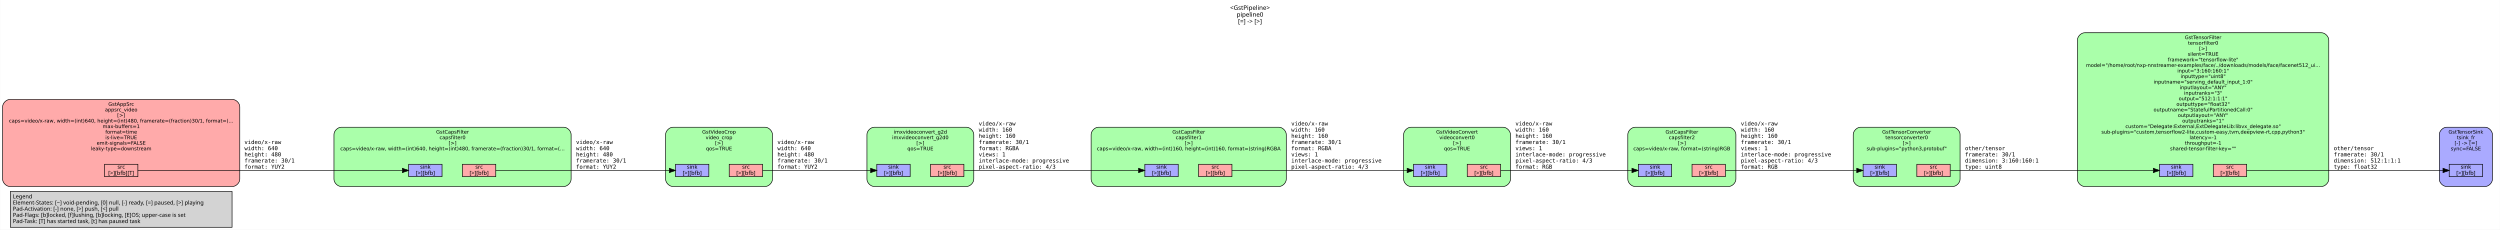
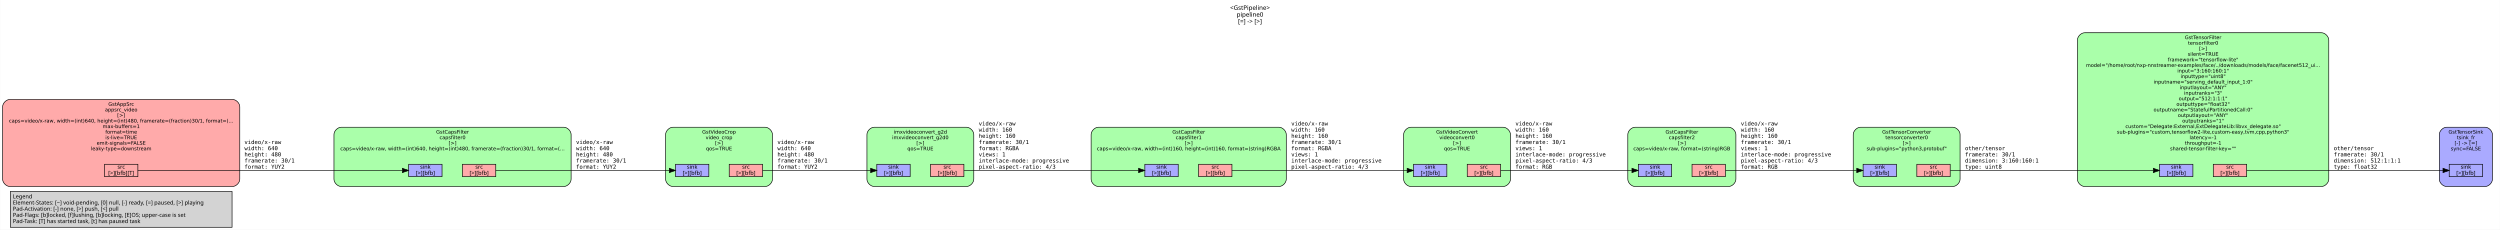
<svg xmlns="http://www.w3.org/2000/svg" width="4048pt" height="372pt" viewBox="0.00 0.00 4047.50 372.00">
  <g id="graph0" class="graph" transform="scale(1 1) rotate(0) translate(4 368)">
    <polygon fill="white" stroke="transparent" points="-4,4 -4,-368 4043.5,-368 4043.5,4 -4,4" />
    <text text-anchor="middle" x="2019.75" y="-352" font-family="sans" font-size="10.00">&lt;GstPipeline&gt;</text>
    <text text-anchor="middle" x="2019.75" y="-341" font-family="sans" font-size="10.00">pipeline0</text>
    <text text-anchor="middle" x="2019.75" y="-330" font-family="sans" font-size="10.00">[=] -&gt; [&gt;]</text>
    <g id="clust1" class="cluster">
      <path fill="#aaffaa" stroke="black" d="M2643.5,-66C2643.5,-66 2794.5,-66 2794.5,-66 2800.5,-66 2806.5,-72 2806.5,-78 2806.5,-78 2806.5,-150 2806.5,-150 2806.5,-156 2800.5,-162 2794.5,-162 2794.5,-162 2643.5,-162 2643.5,-162 2637.5,-162 2631.5,-156 2631.5,-150 2631.5,-150 2631.5,-78 2631.5,-78 2631.5,-72 2637.5,-66 2643.5,-66" />
      <text text-anchor="middle" x="2719" y="-151.6" font-family="Bitstream Vera Sans" font-size="8.00">GstCapsFilter</text>
      <text text-anchor="middle" x="2719" y="-142.6" font-family="Bitstream Vera Sans" font-size="8.00">capsfilter2</text>
      <text text-anchor="middle" x="2719" y="-133.6" font-family="Bitstream Vera Sans" font-size="8.00">[&gt;]</text>
      <text text-anchor="middle" x="2719" y="-124.6" font-family="Bitstream Vera Sans" font-size="8.00">caps=video/x-raw, format=(string)RGB</text>
    </g>
    <g id="clust2" class="cluster">
</g>
    <g id="clust3" class="cluster">
</g>
    <g id="clust4" class="cluster">
      <path fill="#aaffaa" stroke="black" d="M1774.5,-66C1774.5,-66 2066.5,-66 2066.5,-66 2072.5,-66 2078.5,-72 2078.5,-78 2078.5,-78 2078.5,-150 2078.5,-150 2078.5,-156 2072.5,-162 2066.5,-162 2066.5,-162 1774.5,-162 1774.5,-162 1768.5,-162 1762.5,-156 1762.5,-150 1762.5,-150 1762.5,-78 1762.5,-78 1762.5,-72 1768.5,-66 1774.5,-66" />
      <text text-anchor="middle" x="1920.5" y="-151.6" font-family="Bitstream Vera Sans" font-size="8.00">GstCapsFilter</text>
      <text text-anchor="middle" x="1920.5" y="-142.6" font-family="Bitstream Vera Sans" font-size="8.00">capsfilter1</text>
      <text text-anchor="middle" x="1920.5" y="-133.6" font-family="Bitstream Vera Sans" font-size="8.00">[&gt;]</text>
      <text text-anchor="middle" x="1920.5" y="-124.6" font-family="Bitstream Vera Sans" font-size="8.00">caps=video/x-raw, width=(int)160, height=(int)160, format=(string)RGBA</text>
    </g>
    <g id="clust5" class="cluster">
</g>
    <g id="clust6" class="cluster">
</g>
    <g id="clust7" class="cluster">
      <path fill="#aaffaa" stroke="black" d="M548.5,-66C548.5,-66 908.5,-66 908.5,-66 914.5,-66 920.5,-72 920.5,-78 920.5,-78 920.5,-150 920.5,-150 920.5,-156 914.5,-162 908.5,-162 908.5,-162 548.5,-162 548.5,-162 542.5,-162 536.5,-156 536.5,-150 536.5,-150 536.5,-78 536.5,-78 536.5,-72 542.5,-66 548.5,-66" />
      <text text-anchor="middle" x="728.5" y="-151.6" font-family="Bitstream Vera Sans" font-size="8.00">GstCapsFilter</text>
      <text text-anchor="middle" x="728.5" y="-142.6" font-family="Bitstream Vera Sans" font-size="8.00">capsfilter0</text>
      <text text-anchor="middle" x="728.5" y="-133.6" font-family="Bitstream Vera Sans" font-size="8.00">[&gt;]</text>
      <text text-anchor="middle" x="728.5" y="-124.6" font-family="Bitstream Vera Sans" font-size="8.00">caps=video/x-raw, width=(int)640, height=(int)480, framerate=(fraction)30/1, format=(…</text>
    </g>
    <g id="clust8" class="cluster">
</g>
    <g id="clust9" class="cluster">
</g>
    <g id="clust10" class="cluster">
      <path fill="#aaaaff" stroke="black" d="M3957.5,-66C3957.5,-66 4019.5,-66 4019.5,-66 4025.5,-66 4031.5,-72 4031.5,-78 4031.5,-78 4031.5,-150 4031.5,-150 4031.5,-156 4025.5,-162 4019.5,-162 4019.5,-162 3957.5,-162 3957.5,-162 3951.5,-162 3945.5,-156 3945.5,-150 3945.5,-150 3945.5,-78 3945.5,-78 3945.5,-72 3951.5,-66 3957.5,-66" />
      <text text-anchor="middle" x="3988.5" y="-151.6" font-family="Bitstream Vera Sans" font-size="8.00">GstTensorSink</text>
      <text text-anchor="middle" x="3988.5" y="-142.6" font-family="Bitstream Vera Sans" font-size="8.00">tsink_fr</text>
      <text text-anchor="middle" x="3988.5" y="-133.6" font-family="Bitstream Vera Sans" font-size="8.00">[-] -&gt; [=]</text>
      <text text-anchor="middle" x="3988.5" y="-124.6" font-family="Bitstream Vera Sans" font-size="8.00">sync=FALSE</text>
    </g>
    <g id="clust11" class="cluster">
</g>
    <g id="clust12" class="cluster">
      <path fill="#aaffaa" stroke="black" d="M3371.5,-66C3371.5,-66 3754.5,-66 3754.5,-66 3760.5,-66 3766.5,-72 3766.5,-78 3766.5,-78 3766.5,-303 3766.5,-303 3766.5,-309 3760.5,-315 3754.5,-315 3754.5,-315 3371.5,-315 3371.5,-315 3365.5,-315 3359.5,-309 3359.5,-303 3359.5,-303 3359.5,-78 3359.5,-78 3359.5,-72 3365.5,-66 3371.5,-66" />
      <text text-anchor="middle" x="3563" y="-304.6" font-family="Bitstream Vera Sans" font-size="8.00">GstTensorFilter</text>
      <text text-anchor="middle" x="3563" y="-295.6" font-family="Bitstream Vera Sans" font-size="8.00">tensorfilter0</text>
      <text text-anchor="middle" x="3563" y="-286.6" font-family="Bitstream Vera Sans" font-size="8.00">[&gt;]</text>
      <text text-anchor="middle" x="3563" y="-277.6" font-family="Bitstream Vera Sans" font-size="8.00">silent=TRUE</text>
      <text text-anchor="middle" x="3563" y="-268.6" font-family="Bitstream Vera Sans" font-size="8.00">framework="tensorflow-lite"</text>
      <text text-anchor="middle" x="3563" y="-259.6" font-family="Bitstream Vera Sans" font-size="8.00">model="/home/root/nxp-nnstreamer-examples/face/../downloads/models/face/facenet512_ui…</text>
      <text text-anchor="middle" x="3563" y="-250.6" font-family="Bitstream Vera Sans" font-size="8.00">input="3:160:160:1"</text>
      <text text-anchor="middle" x="3563" y="-241.6" font-family="Bitstream Vera Sans" font-size="8.00">inputtype="uint8"</text>
      <text text-anchor="middle" x="3563" y="-232.6" font-family="Bitstream Vera Sans" font-size="8.00">inputname="serving_default_input_1:0"</text>
      <text text-anchor="middle" x="3563" y="-223.6" font-family="Bitstream Vera Sans" font-size="8.00">inputlayout="ANY"</text>
      <text text-anchor="middle" x="3563" y="-214.6" font-family="Bitstream Vera Sans" font-size="8.00">inputranks="3"</text>
      <text text-anchor="middle" x="3563" y="-205.6" font-family="Bitstream Vera Sans" font-size="8.00">output="512:1:1:1"</text>
      <text text-anchor="middle" x="3563" y="-196.6" font-family="Bitstream Vera Sans" font-size="8.00">outputtype="float32"</text>
      <text text-anchor="middle" x="3563" y="-187.6" font-family="Bitstream Vera Sans" font-size="8.00">outputname="StatefulPartitionedCall:0"</text>
      <text text-anchor="middle" x="3563" y="-178.6" font-family="Bitstream Vera Sans" font-size="8.00">outputlayout="ANY"</text>
      <text text-anchor="middle" x="3563" y="-169.6" font-family="Bitstream Vera Sans" font-size="8.00">outputranks="1"</text>
      <text text-anchor="middle" x="3563" y="-160.6" font-family="Bitstream Vera Sans" font-size="8.00">custom="Delegate:External,ExtDelegateLib:libvx_delegate.so"</text>
-       <text text-anchor="middle" x="3563" y="-151.6" font-family="Bitstream Vera Sans" font-size="8.00">sub-plugins="custom,tensorflow2-lite,custom-easy,tvm,deepview-rt,cpp,python3"</text>
+       <text text-anchor="middle" x="3563" y="-151.6" font-family="Bitstream Vera Sans" font-size="8.00">sub-plugins="custom,tensorflow2-lite,custom-easy,tvm,cpp,python3"</text>
      <text text-anchor="middle" x="3563" y="-142.6" font-family="Bitstream Vera Sans" font-size="8.00">latency=-1</text>
      <text text-anchor="middle" x="3563" y="-133.6" font-family="Bitstream Vera Sans" font-size="8.00">throughput=-1</text>
      <text text-anchor="middle" x="3563" y="-124.6" font-family="Bitstream Vera Sans" font-size="8.00">shared-tensor-filter-key=""</text>
    </g>
    <g id="clust13" class="cluster">
</g>
    <g id="clust14" class="cluster">
</g>
    <g id="clust15" class="cluster">
      <path fill="#aaffaa" stroke="black" d="M3008.5,-66C3008.5,-66 3157.5,-66 3157.5,-66 3163.5,-66 3169.5,-72 3169.5,-78 3169.5,-78 3169.5,-150 3169.5,-150 3169.5,-156 3163.5,-162 3157.5,-162 3157.5,-162 3008.5,-162 3008.5,-162 3002.5,-162 2996.5,-156 2996.5,-150 2996.5,-150 2996.5,-78 2996.5,-78 2996.5,-72 3002.5,-66 3008.5,-66" />
      <text text-anchor="middle" x="3083" y="-151.6" font-family="Bitstream Vera Sans" font-size="8.00">GstTensorConverter</text>
      <text text-anchor="middle" x="3083" y="-142.6" font-family="Bitstream Vera Sans" font-size="8.00">tensorconverter0</text>
      <text text-anchor="middle" x="3083" y="-133.6" font-family="Bitstream Vera Sans" font-size="8.00">[&gt;]</text>
      <text text-anchor="middle" x="3083" y="-124.6" font-family="Bitstream Vera Sans" font-size="8.00">sub-plugins="python3,protobuf"</text>
    </g>
    <g id="clust16" class="cluster">
</g>
    <g id="clust17" class="cluster">
</g>
    <g id="clust18" class="cluster">
      <path fill="#aaffaa" stroke="black" d="M2280.5,-66C2280.5,-66 2429.5,-66 2429.5,-66 2435.5,-66 2441.5,-72 2441.5,-78 2441.5,-78 2441.5,-150 2441.5,-150 2441.5,-156 2435.5,-162 2429.5,-162 2429.5,-162 2280.5,-162 2280.5,-162 2274.5,-162 2268.5,-156 2268.5,-150 2268.5,-150 2268.5,-78 2268.5,-78 2268.5,-72 2274.5,-66 2280.5,-66" />
      <text text-anchor="middle" x="2355" y="-151.6" font-family="Bitstream Vera Sans" font-size="8.00">GstVideoConvert</text>
      <text text-anchor="middle" x="2355" y="-142.6" font-family="Bitstream Vera Sans" font-size="8.00">videoconvert0</text>
      <text text-anchor="middle" x="2355" y="-133.6" font-family="Bitstream Vera Sans" font-size="8.00">[&gt;]</text>
      <text text-anchor="middle" x="2355" y="-124.6" font-family="Bitstream Vera Sans" font-size="8.00">qos=TRUE</text>
    </g>
    <g id="clust19" class="cluster">
</g>
    <g id="clust20" class="cluster">
</g>
    <g id="clust21" class="cluster">
      <path fill="#aaffaa" stroke="black" d="M1411.5,-66C1411.5,-66 1560.5,-66 1560.5,-66 1566.5,-66 1572.5,-72 1572.5,-78 1572.5,-78 1572.5,-150 1572.5,-150 1572.5,-156 1566.5,-162 1560.5,-162 1560.5,-162 1411.5,-162 1411.5,-162 1405.5,-162 1399.5,-156 1399.5,-150 1399.5,-150 1399.5,-78 1399.5,-78 1399.5,-72 1405.5,-66 1411.5,-66" />
      <text text-anchor="middle" x="1486" y="-151.6" font-family="Bitstream Vera Sans" font-size="8.00">imxvideoconvert_g2d</text>
      <text text-anchor="middle" x="1486" y="-142.6" font-family="Bitstream Vera Sans" font-size="8.00">imxvideoconvert_g2d0</text>
      <text text-anchor="middle" x="1486" y="-133.6" font-family="Bitstream Vera Sans" font-size="8.00">[&gt;]</text>
      <text text-anchor="middle" x="1486" y="-124.6" font-family="Bitstream Vera Sans" font-size="8.00">qos=TRUE</text>
    </g>
    <g id="clust22" class="cluster">
</g>
    <g id="clust23" class="cluster">
</g>
    <g id="clust24" class="cluster">
      <path fill="#aaffaa" stroke="black" d="M1085.5,-66C1085.5,-66 1234.5,-66 1234.5,-66 1240.5,-66 1246.5,-72 1246.5,-78 1246.5,-78 1246.5,-150 1246.5,-150 1246.5,-156 1240.5,-162 1234.5,-162 1234.5,-162 1085.5,-162 1085.5,-162 1079.5,-162 1073.5,-156 1073.5,-150 1073.5,-150 1073.5,-78 1073.5,-78 1073.5,-72 1079.5,-66 1085.5,-66" />
      <text text-anchor="middle" x="1160" y="-151.6" font-family="Bitstream Vera Sans" font-size="8.00">GstVideoCrop</text>
      <text text-anchor="middle" x="1160" y="-142.6" font-family="Bitstream Vera Sans" font-size="8.00">video_crop</text>
      <text text-anchor="middle" x="1160" y="-133.6" font-family="Bitstream Vera Sans" font-size="8.00">[&gt;]</text>
      <text text-anchor="middle" x="1160" y="-124.6" font-family="Bitstream Vera Sans" font-size="8.00">qos=TRUE</text>
    </g>
    <g id="clust25" class="cluster">
</g>
    <g id="clust26" class="cluster">
</g>
    <g id="clust27" class="cluster">
      <path fill="#ffaaaa" stroke="black" d="M12,-66C12,-66 372,-66 372,-66 378,-66 384,-72 384,-78 384,-78 384,-195 384,-195 384,-201 378,-207 372,-207 372,-207 12,-207 12,-207 6,-207 0,-201 0,-195 0,-195 0,-78 0,-78 0,-72 6,-66 12,-66" />
      <text text-anchor="middle" x="192" y="-196.6" font-family="Bitstream Vera Sans" font-size="8.00">GstAppSrc</text>
      <text text-anchor="middle" x="192" y="-187.6" font-family="Bitstream Vera Sans" font-size="8.00">appsrc_video</text>
      <text text-anchor="middle" x="192" y="-178.6" font-family="Bitstream Vera Sans" font-size="8.00">[&gt;]</text>
      <text text-anchor="middle" x="192" y="-169.6" font-family="Bitstream Vera Sans" font-size="8.00">caps=video/x-raw, width=(int)640, height=(int)480, framerate=(fraction)30/1, format=(…</text>
      <text text-anchor="middle" x="192" y="-160.6" font-family="Bitstream Vera Sans" font-size="8.00">max-buffers=1</text>
      <text text-anchor="middle" x="192" y="-151.6" font-family="Bitstream Vera Sans" font-size="8.00">format=time</text>
      <text text-anchor="middle" x="192" y="-142.6" font-family="Bitstream Vera Sans" font-size="8.00">is-live=TRUE</text>
      <text text-anchor="middle" x="192" y="-133.6" font-family="Bitstream Vera Sans" font-size="8.00">emit-signals=FALSE</text>
      <text text-anchor="middle" x="192" y="-124.6" font-family="Bitstream Vera Sans" font-size="8.00">leaky-type=downstream</text>
    </g>
    <g id="clust28" class="cluster">
</g>
    <g id="node1" class="node">
      <polygon fill="lightgrey" stroke="black" points="371.5,-58 12.5,-58 12.5,0 371.5,0 371.5,-58" />
      <text text-anchor="start" x="16.5" y="-46.8" font-family="sans" font-size="9.00">Legend</text>
      <text text-anchor="start" x="16.5" y="-36.8" font-family="sans" font-size="9.00">Element-States: [~] void-pending, [0] null, [-] ready, [=] paused, [&gt;] playing</text>
      <text text-anchor="start" x="16.5" y="-26.8" font-family="sans" font-size="9.00">Pad-Activation: [-] none, [&gt;] push, [&lt;] pull</text>
      <text text-anchor="start" x="16.5" y="-16.8" font-family="sans" font-size="9.00">Pad-Flags: [b]locked, [f]lushing, [b]locking, [E]OS; upper-case is set</text>
      <text text-anchor="start" x="16.5" y="-6.8" font-family="sans" font-size="9.00">Pad-Task: [T] has started task, [t] has paused task</text>
    </g>
    <g id="node2" class="node">
      <polygon fill="#aaaaff" stroke="black" points="2702.5,-102 2648.5,-102 2648.5,-82 2702.5,-82 2702.5,-102" />
      <text text-anchor="middle" x="2675.5" y="-94.8" font-family="sans" font-size="9.00">sink</text>
      <text text-anchor="middle" x="2675.5" y="-84.8" font-family="sans" font-size="9.00">[&gt;][bfb]</text>
    </g>
    <g id="node3" class="node">
      <polygon fill="#ffaaaa" stroke="black" points="2789.5,-102 2735.5,-102 2735.5,-82 2789.5,-82 2789.5,-102" />
      <text text-anchor="middle" x="2762.5" y="-94.8" font-family="sans" font-size="9.00">src</text>
      <text text-anchor="middle" x="2762.5" y="-84.8" font-family="sans" font-size="9.00">[&gt;][bfb]</text>
    </g>
    <g id="node4" class="node">
      <polygon fill="#aaaaff" stroke="black" points="3066.5,-102 3012.5,-102 3012.5,-82 3066.5,-82 3066.5,-102" />
      <text text-anchor="middle" x="3039.5" y="-94.8" font-family="sans" font-size="9.00">sink</text>
      <text text-anchor="middle" x="3039.5" y="-84.8" font-family="sans" font-size="9.00">[&gt;][bfb]</text>
    </g>
    <g id="edge2" class="edge">
      <path fill="none" stroke="black" d="M2789.87,-92C2839.25,-92 2945.75,-92 3001.99,-92" />
      <polygon fill="black" stroke="black" points="3002.21,-95.5 3012.21,-92 3002.21,-88.5 3002.21,-95.5" />
      <text text-anchor="start" x="2814.5" y="-164.8" font-family="monospace" font-size="9.00">video/x-raw</text>
      <text text-anchor="start" x="2814.5" y="-154.8" font-family="monospace" font-size="9.00">               width: 160</text>
      <text text-anchor="start" x="2814.5" y="-144.8" font-family="monospace" font-size="9.00">              height: 160</text>
      <text text-anchor="start" x="2814.5" y="-134.8" font-family="monospace" font-size="9.00">           framerate: 30/1</text>
      <text text-anchor="start" x="2814.5" y="-124.8" font-family="monospace" font-size="9.00">               views: 1</text>
      <text text-anchor="start" x="2814.5" y="-114.8" font-family="monospace" font-size="9.00">      interlace-mode: progressive</text>
      <text text-anchor="start" x="2814.5" y="-104.8" font-family="monospace" font-size="9.00">  pixel-aspect-ratio: 4/3</text>
      <text text-anchor="start" x="2814.5" y="-94.8" font-family="monospace" font-size="9.00">              format: RGB</text>
    </g>
    <g id="node14" class="node">
      <polygon fill="#ffaaaa" stroke="black" points="3153.5,-102 3099.5,-102 3099.5,-82 3153.5,-82 3153.5,-102" />
      <text text-anchor="middle" x="3126.5" y="-94.8" font-family="sans" font-size="9.00">src</text>
      <text text-anchor="middle" x="3126.5" y="-84.8" font-family="sans" font-size="9.00">[&gt;][bfb]</text>
    </g>
    <g id="node5" class="node">
      <polygon fill="#aaaaff" stroke="black" points="1903.5,-102 1849.5,-102 1849.5,-82 1903.5,-82 1903.5,-102" />
      <text text-anchor="middle" x="1876.5" y="-94.8" font-family="sans" font-size="9.00">sink</text>
      <text text-anchor="middle" x="1876.5" y="-84.8" font-family="sans" font-size="9.00">[&gt;][bfb]</text>
    </g>
    <g id="node6" class="node">
      <polygon fill="#ffaaaa" stroke="black" points="1990.5,-102 1936.5,-102 1936.5,-82 1990.5,-82 1990.5,-102" />
      <text text-anchor="middle" x="1963.5" y="-94.8" font-family="sans" font-size="9.00">src</text>
      <text text-anchor="middle" x="1963.5" y="-84.8" font-family="sans" font-size="9.00">[&gt;][bfb]</text>
    </g>
    <g id="node7" class="node">
      <polygon fill="#aaaaff" stroke="black" points="2338.5,-102 2284.5,-102 2284.5,-82 2338.5,-82 2338.5,-102" />
      <text text-anchor="middle" x="2311.5" y="-94.8" font-family="sans" font-size="9.00">sink</text>
      <text text-anchor="middle" x="2311.5" y="-84.8" font-family="sans" font-size="9.00">[&gt;][bfb]</text>
    </g>
    <g id="edge4" class="edge">
      <path fill="none" stroke="black" d="M1990.51,-92C2051.5,-92 2203.87,-92 2274.06,-92" />
      <polygon fill="black" stroke="black" points="2274.19,-95.5 2284.19,-92 2274.19,-88.5 2274.19,-95.5" />
      <text text-anchor="start" x="2086.5" y="-164.8" font-family="monospace" font-size="9.00">video/x-raw</text>
      <text text-anchor="start" x="2086.5" y="-154.8" font-family="monospace" font-size="9.00">               width: 160</text>
      <text text-anchor="start" x="2086.5" y="-144.8" font-family="monospace" font-size="9.00">              height: 160</text>
      <text text-anchor="start" x="2086.5" y="-134.8" font-family="monospace" font-size="9.00">           framerate: 30/1</text>
      <text text-anchor="start" x="2086.5" y="-124.8" font-family="monospace" font-size="9.00">              format: RGBA</text>
      <text text-anchor="start" x="2086.5" y="-114.8" font-family="monospace" font-size="9.00">               views: 1</text>
      <text text-anchor="start" x="2086.5" y="-104.8" font-family="monospace" font-size="9.00">      interlace-mode: progressive</text>
      <text text-anchor="start" x="2086.5" y="-94.8" font-family="monospace" font-size="9.00">  pixel-aspect-ratio: 4/3</text>
    </g>
    <g id="node15" class="node">
      <polygon fill="#ffaaaa" stroke="black" points="2425.5,-102 2371.5,-102 2371.5,-82 2425.5,-82 2425.5,-102" />
      <text text-anchor="middle" x="2398.5" y="-94.8" font-family="sans" font-size="9.00">src</text>
      <text text-anchor="middle" x="2398.5" y="-84.8" font-family="sans" font-size="9.00">[&gt;][bfb]</text>
    </g>
    <g id="node8" class="node">
      <polygon fill="#aaaaff" stroke="black" points="711.5,-102 657.5,-102 657.5,-82 711.5,-82 711.5,-102" />
      <text text-anchor="middle" x="684.5" y="-94.8" font-family="sans" font-size="9.00">sink</text>
      <text text-anchor="middle" x="684.5" y="-84.8" font-family="sans" font-size="9.00">[&gt;][bfb]</text>
    </g>
    <g id="node9" class="node">
      <polygon fill="#ffaaaa" stroke="black" points="798.5,-102 744.5,-102 744.5,-82 798.5,-82 798.5,-102" />
      <text text-anchor="middle" x="771.5" y="-94.8" font-family="sans" font-size="9.00">src</text>
      <text text-anchor="middle" x="771.5" y="-84.8" font-family="sans" font-size="9.00">[&gt;][bfb]</text>
    </g>
    <g id="node10" class="node">
      <polygon fill="#aaaaff" stroke="black" points="1143.5,-102 1089.5,-102 1089.5,-82 1143.5,-82 1143.5,-102" />
      <text text-anchor="middle" x="1116.5" y="-94.8" font-family="sans" font-size="9.00">sink</text>
      <text text-anchor="middle" x="1116.5" y="-84.8" font-family="sans" font-size="9.00">[&gt;][bfb]</text>
    </g>
    <g id="edge6" class="edge">
      <path fill="none" stroke="black" d="M798.56,-92C859.23,-92 1010.02,-92 1079.45,-92" />
      <polygon fill="black" stroke="black" points="1079.48,-95.5 1089.48,-92 1079.48,-88.5 1079.48,-95.5" />
      <text text-anchor="start" x="928.5" y="-134.8" font-family="monospace" font-size="9.00">video/x-raw</text>
      <text text-anchor="start" x="928.5" y="-124.8" font-family="monospace" font-size="9.00">               width: 640</text>
      <text text-anchor="start" x="928.5" y="-114.8" font-family="monospace" font-size="9.00">              height: 480</text>
      <text text-anchor="start" x="928.5" y="-104.8" font-family="monospace" font-size="9.00">           framerate: 30/1</text>
      <text text-anchor="start" x="928.5" y="-94.8" font-family="monospace" font-size="9.00">              format: YUY2</text>
    </g>
    <g id="node18" class="node">
      <polygon fill="#ffaaaa" stroke="black" points="1230.5,-102 1176.5,-102 1176.5,-82 1230.5,-82 1230.5,-102" />
      <text text-anchor="middle" x="1203.5" y="-94.8" font-family="sans" font-size="9.00">src</text>
      <text text-anchor="middle" x="1203.5" y="-84.8" font-family="sans" font-size="9.00">[&gt;][bfb]</text>
    </g>
    <g id="node11" class="node">
      <polygon fill="#aaaaff" stroke="black" points="4015.5,-102 3961.5,-102 3961.5,-82 4015.5,-82 4015.5,-102" />
      <text text-anchor="middle" x="3988.5" y="-94.8" font-family="sans" font-size="9.00">sink</text>
      <text text-anchor="middle" x="3988.5" y="-84.8" font-family="sans" font-size="9.00">[&gt;][bfb]</text>
    </g>
    <g id="node12" class="node">
      <polygon fill="#aaaaff" stroke="black" points="3546.5,-102 3492.5,-102 3492.5,-82 3546.5,-82 3546.5,-102" />
      <text text-anchor="middle" x="3519.5" y="-94.8" font-family="sans" font-size="9.00">sink</text>
      <text text-anchor="middle" x="3519.5" y="-84.8" font-family="sans" font-size="9.00">[&gt;][bfb]</text>
    </g>
    <g id="node13" class="node">
      <polygon fill="#ffaaaa" stroke="black" points="3633.5,-102 3579.5,-102 3579.5,-82 3633.5,-82 3633.5,-102" />
      <text text-anchor="middle" x="3606.5" y="-94.8" font-family="sans" font-size="9.00">src</text>
      <text text-anchor="middle" x="3606.5" y="-84.8" font-family="sans" font-size="9.00">[&gt;][bfb]</text>
    </g>
    <g id="edge8" class="edge">
      <path fill="none" stroke="black" d="M3633.62,-92C3700,-92 3875.29,-92 3951.39,-92" />
      <polygon fill="black" stroke="black" points="3951.45,-95.5 3961.45,-92 3951.45,-88.5 3951.45,-95.5" />
      <text text-anchor="start" x="3774.5" y="-124.8" font-family="monospace" font-size="9.00">other/tensor</text>
      <text text-anchor="start" x="3774.5" y="-114.8" font-family="monospace" font-size="9.00">           framerate: 30/1</text>
      <text text-anchor="start" x="3774.5" y="-104.8" font-family="monospace" font-size="9.00">           dimension: 512:1:1:1</text>
      <text text-anchor="start" x="3774.5" y="-94.8" font-family="monospace" font-size="9.00">                type: float32</text>
    </g>
    <g id="edge10" class="edge">
      <path fill="none" stroke="black" d="M3153.76,-92C3221.79,-92 3403.88,-92 3482.04,-92" />
      <polygon fill="black" stroke="black" points="3482.35,-95.5 3492.35,-92 3482.35,-88.5 3482.35,-95.5" />
      <text text-anchor="start" x="3177.5" y="-124.8" font-family="monospace" font-size="9.00">other/tensor</text>
      <text text-anchor="start" x="3177.5" y="-114.8" font-family="monospace" font-size="9.00">           framerate: 30/1</text>
      <text text-anchor="start" x="3177.5" y="-104.8" font-family="monospace" font-size="9.00">           dimension: 3:160:160:1</text>
      <text text-anchor="start" x="3177.5" y="-94.8" font-family="monospace" font-size="9.00">                type: uint8</text>
    </g>
    <g id="edge12" class="edge">
      <path fill="none" stroke="black" d="M2425.87,-92C2475.25,-92 2581.75,-92 2637.99,-92" />
      <polygon fill="black" stroke="black" points="2638.21,-95.5 2648.21,-92 2638.21,-88.5 2638.21,-95.5" />
      <text text-anchor="start" x="2449.5" y="-164.8" font-family="monospace" font-size="9.00">video/x-raw</text>
      <text text-anchor="start" x="2449.5" y="-154.8" font-family="monospace" font-size="9.00">               width: 160</text>
      <text text-anchor="start" x="2449.5" y="-144.8" font-family="monospace" font-size="9.00">              height: 160</text>
      <text text-anchor="start" x="2449.5" y="-134.8" font-family="monospace" font-size="9.00">           framerate: 30/1</text>
      <text text-anchor="start" x="2449.5" y="-124.8" font-family="monospace" font-size="9.00">               views: 1</text>
      <text text-anchor="start" x="2449.5" y="-114.8" font-family="monospace" font-size="9.00">      interlace-mode: progressive</text>
      <text text-anchor="start" x="2449.5" y="-104.8" font-family="monospace" font-size="9.00">  pixel-aspect-ratio: 4/3</text>
      <text text-anchor="start" x="2449.5" y="-94.8" font-family="monospace" font-size="9.00">              format: RGB</text>
    </g>
    <g id="node16" class="node">
      <polygon fill="#aaaaff" stroke="black" points="1469.5,-102 1415.5,-102 1415.5,-82 1469.5,-82 1469.5,-102" />
      <text text-anchor="middle" x="1442.5" y="-94.8" font-family="sans" font-size="9.00">sink</text>
      <text text-anchor="middle" x="1442.5" y="-84.8" font-family="sans" font-size="9.00">[&gt;][bfb]</text>
    </g>
    <g id="node17" class="node">
      <polygon fill="#ffaaaa" stroke="black" points="1556.5,-102 1502.5,-102 1502.5,-82 1556.5,-82 1556.5,-102" />
      <text text-anchor="middle" x="1529.5" y="-94.8" font-family="sans" font-size="9.00">src</text>
      <text text-anchor="middle" x="1529.5" y="-84.8" font-family="sans" font-size="9.00">[&gt;][bfb]</text>
    </g>
    <g id="edge14" class="edge">
      <path fill="none" stroke="black" d="M1556.71,-92C1617.74,-92 1769.4,-92 1839.24,-92" />
      <polygon fill="black" stroke="black" points="1839.33,-95.5 1849.33,-92 1839.33,-88.5 1839.33,-95.5" />
      <text text-anchor="start" x="1580.5" y="-164.8" font-family="monospace" font-size="9.00">video/x-raw</text>
      <text text-anchor="start" x="1580.5" y="-154.8" font-family="monospace" font-size="9.00">               width: 160</text>
      <text text-anchor="start" x="1580.5" y="-144.8" font-family="monospace" font-size="9.00">              height: 160</text>
      <text text-anchor="start" x="1580.5" y="-134.8" font-family="monospace" font-size="9.00">           framerate: 30/1</text>
      <text text-anchor="start" x="1580.5" y="-124.8" font-family="monospace" font-size="9.00">              format: RGBA</text>
      <text text-anchor="start" x="1580.5" y="-114.8" font-family="monospace" font-size="9.00">               views: 1</text>
      <text text-anchor="start" x="1580.5" y="-104.8" font-family="monospace" font-size="9.00">      interlace-mode: progressive</text>
      <text text-anchor="start" x="1580.5" y="-94.8" font-family="monospace" font-size="9.00">  pixel-aspect-ratio: 4/3</text>
    </g>
    <g id="edge16" class="edge">
      <path fill="none" stroke="black" d="M1230.77,-92C1273.23,-92 1357.05,-92 1405.2,-92" />
      <polygon fill="black" stroke="black" points="1405.47,-95.5 1415.47,-92 1405.47,-88.5 1405.47,-95.5" />
      <text text-anchor="start" x="1254.5" y="-134.8" font-family="monospace" font-size="9.00">video/x-raw</text>
      <text text-anchor="start" x="1254.5" y="-124.8" font-family="monospace" font-size="9.00">               width: 640</text>
      <text text-anchor="start" x="1254.5" y="-114.8" font-family="monospace" font-size="9.00">              height: 480</text>
      <text text-anchor="start" x="1254.5" y="-104.8" font-family="monospace" font-size="9.00">           framerate: 30/1</text>
      <text text-anchor="start" x="1254.5" y="-94.8" font-family="monospace" font-size="9.00">              format: YUY2</text>
    </g>
    <g id="node19" class="node">
      <polygon fill="#ffaaaa" stroke="black" points="219,-102 165,-102 165,-82 219,-82 219,-102" />
      <text text-anchor="middle" x="192" y="-94.8" font-family="sans" font-size="9.00">src</text>
      <text text-anchor="middle" x="192" y="-84.8" font-family="sans" font-size="9.00">[&gt;][bfb][T]</text>
    </g>
    <g id="edge17" class="edge">
      <path fill="none" stroke="black" d="M219.03,-92C300.74,-92 552.39,-92 647.02,-92" />
      <polygon fill="black" stroke="black" points="647.24,-95.5 657.24,-92 647.24,-88.5 647.24,-95.5" />
      <text text-anchor="start" x="391.5" y="-134.8" font-family="monospace" font-size="9.00">video/x-raw</text>
      <text text-anchor="start" x="391.5" y="-124.8" font-family="monospace" font-size="9.00">               width: 640</text>
      <text text-anchor="start" x="391.5" y="-114.8" font-family="monospace" font-size="9.00">              height: 480</text>
      <text text-anchor="start" x="391.5" y="-104.8" font-family="monospace" font-size="9.00">           framerate: 30/1</text>
      <text text-anchor="start" x="391.5" y="-94.8" font-family="monospace" font-size="9.00">              format: YUY2</text>
    </g>
  </g>
</svg>
